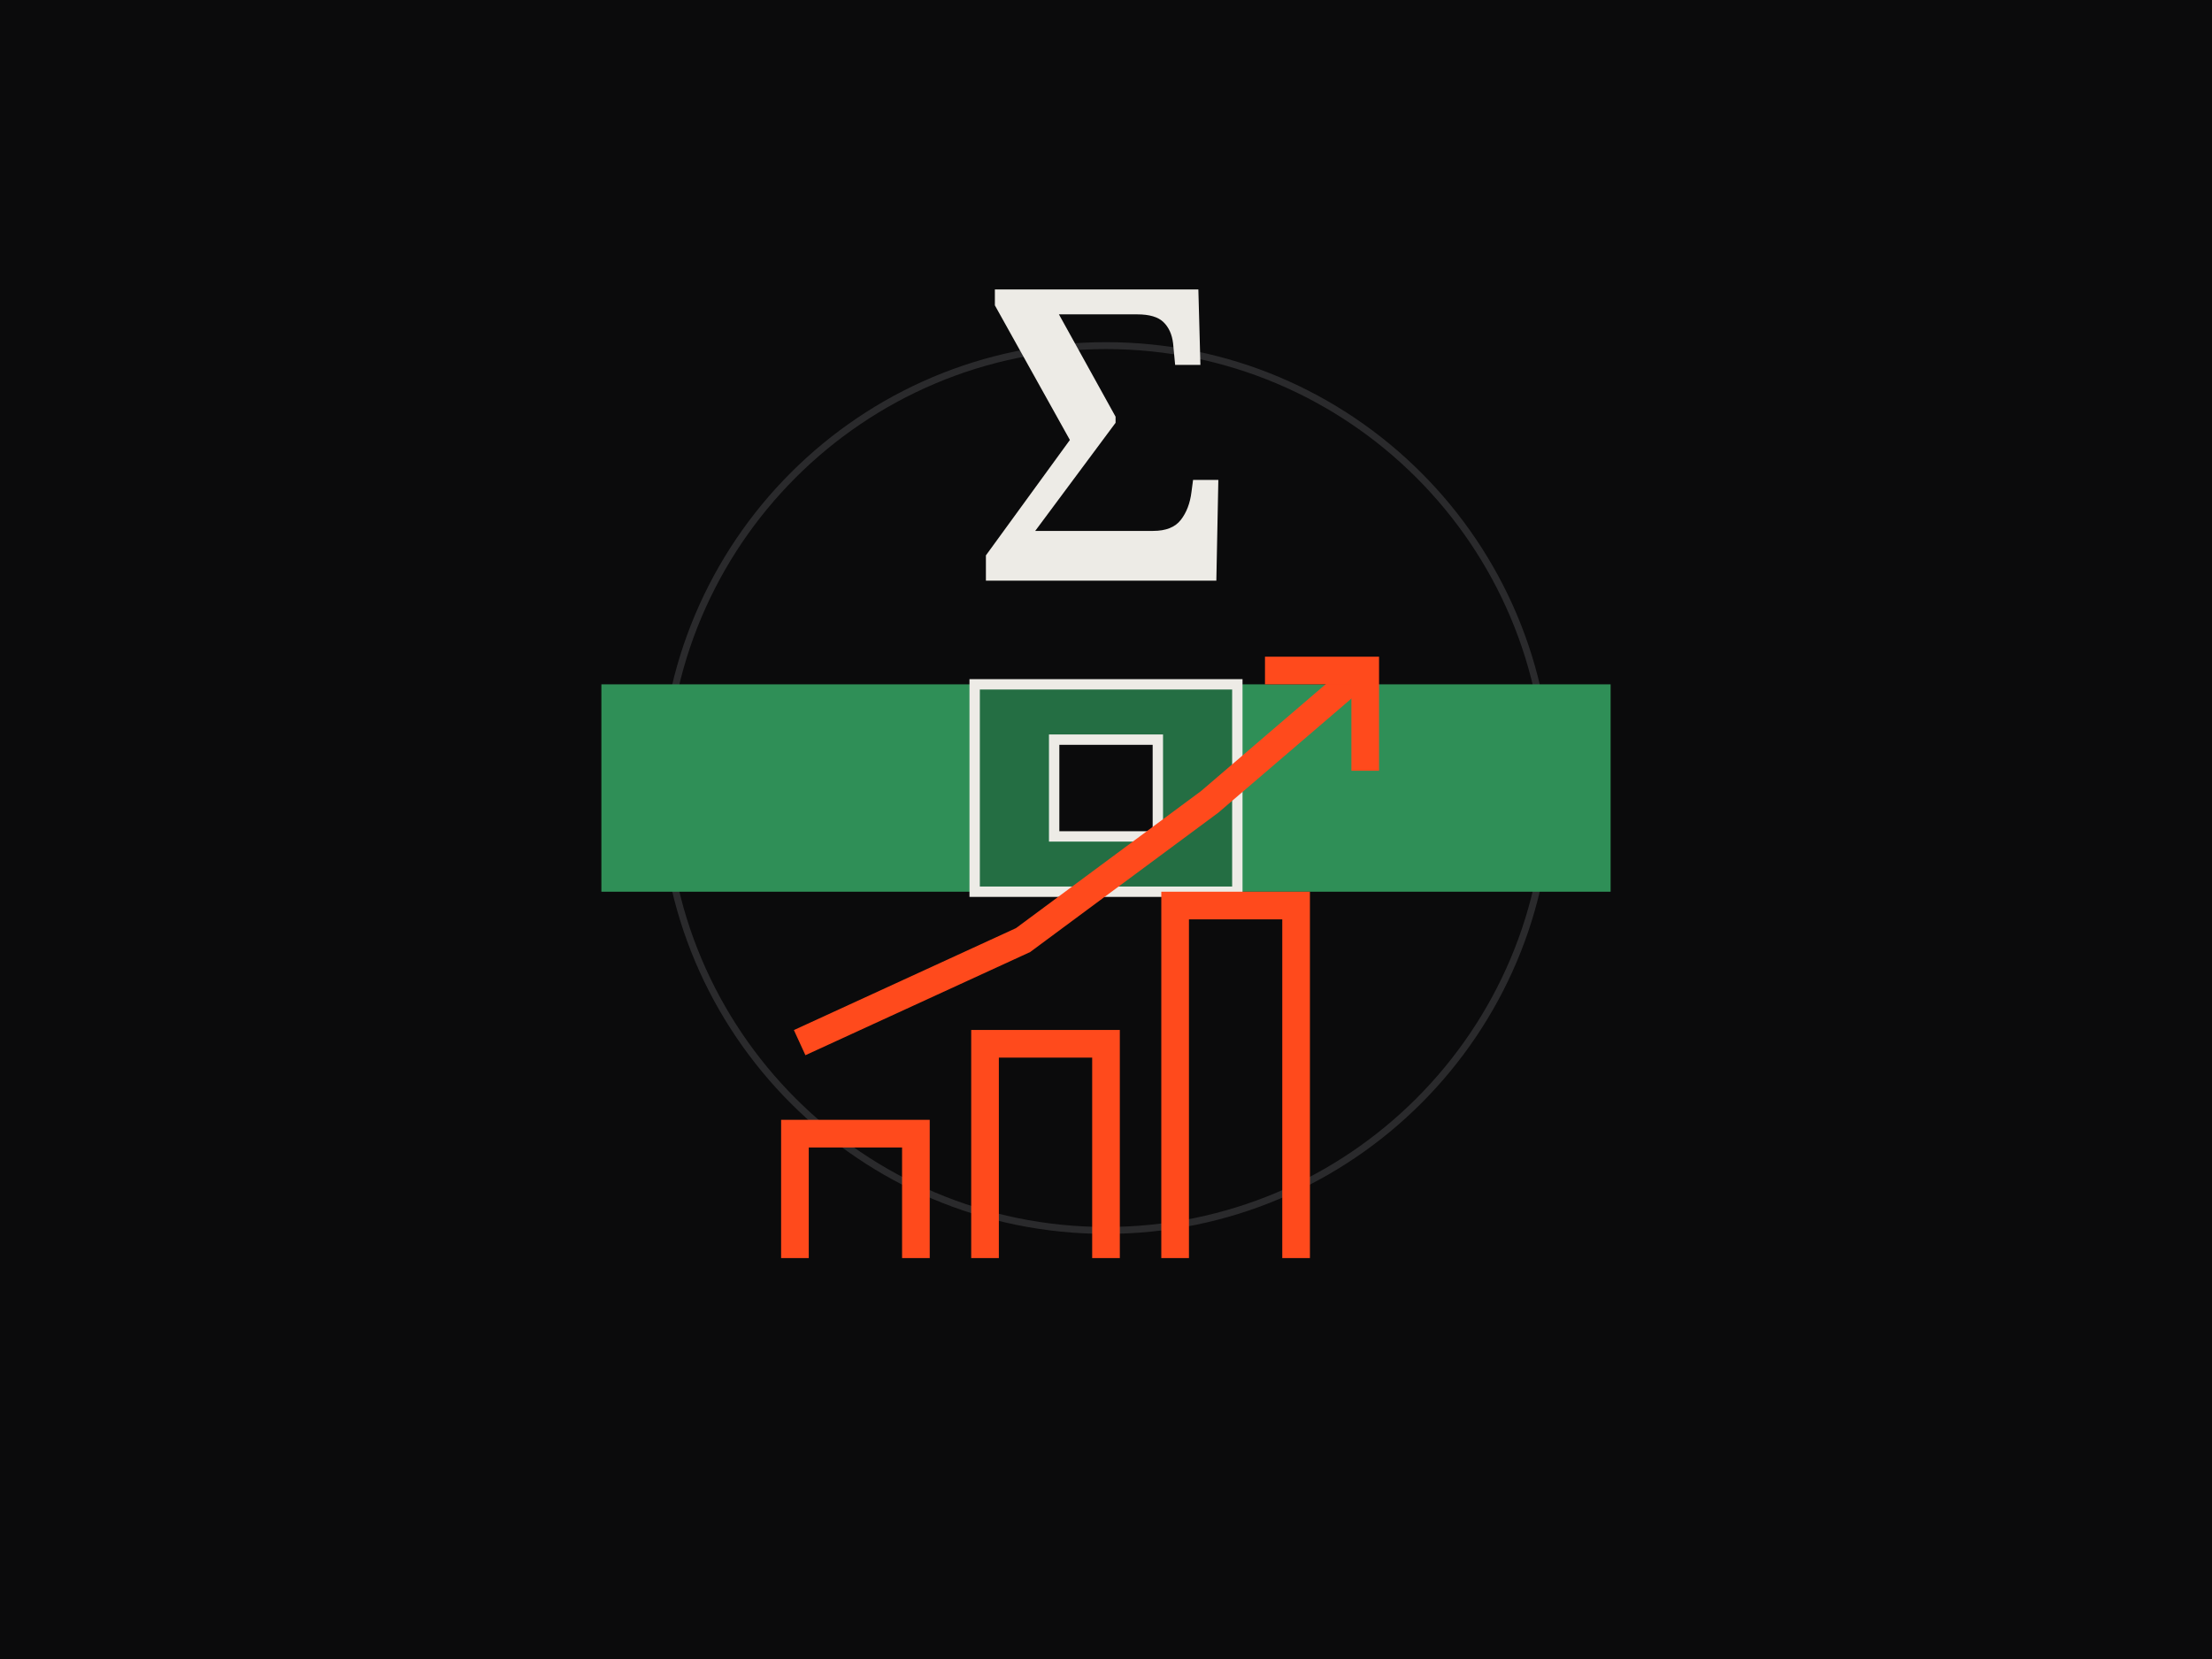
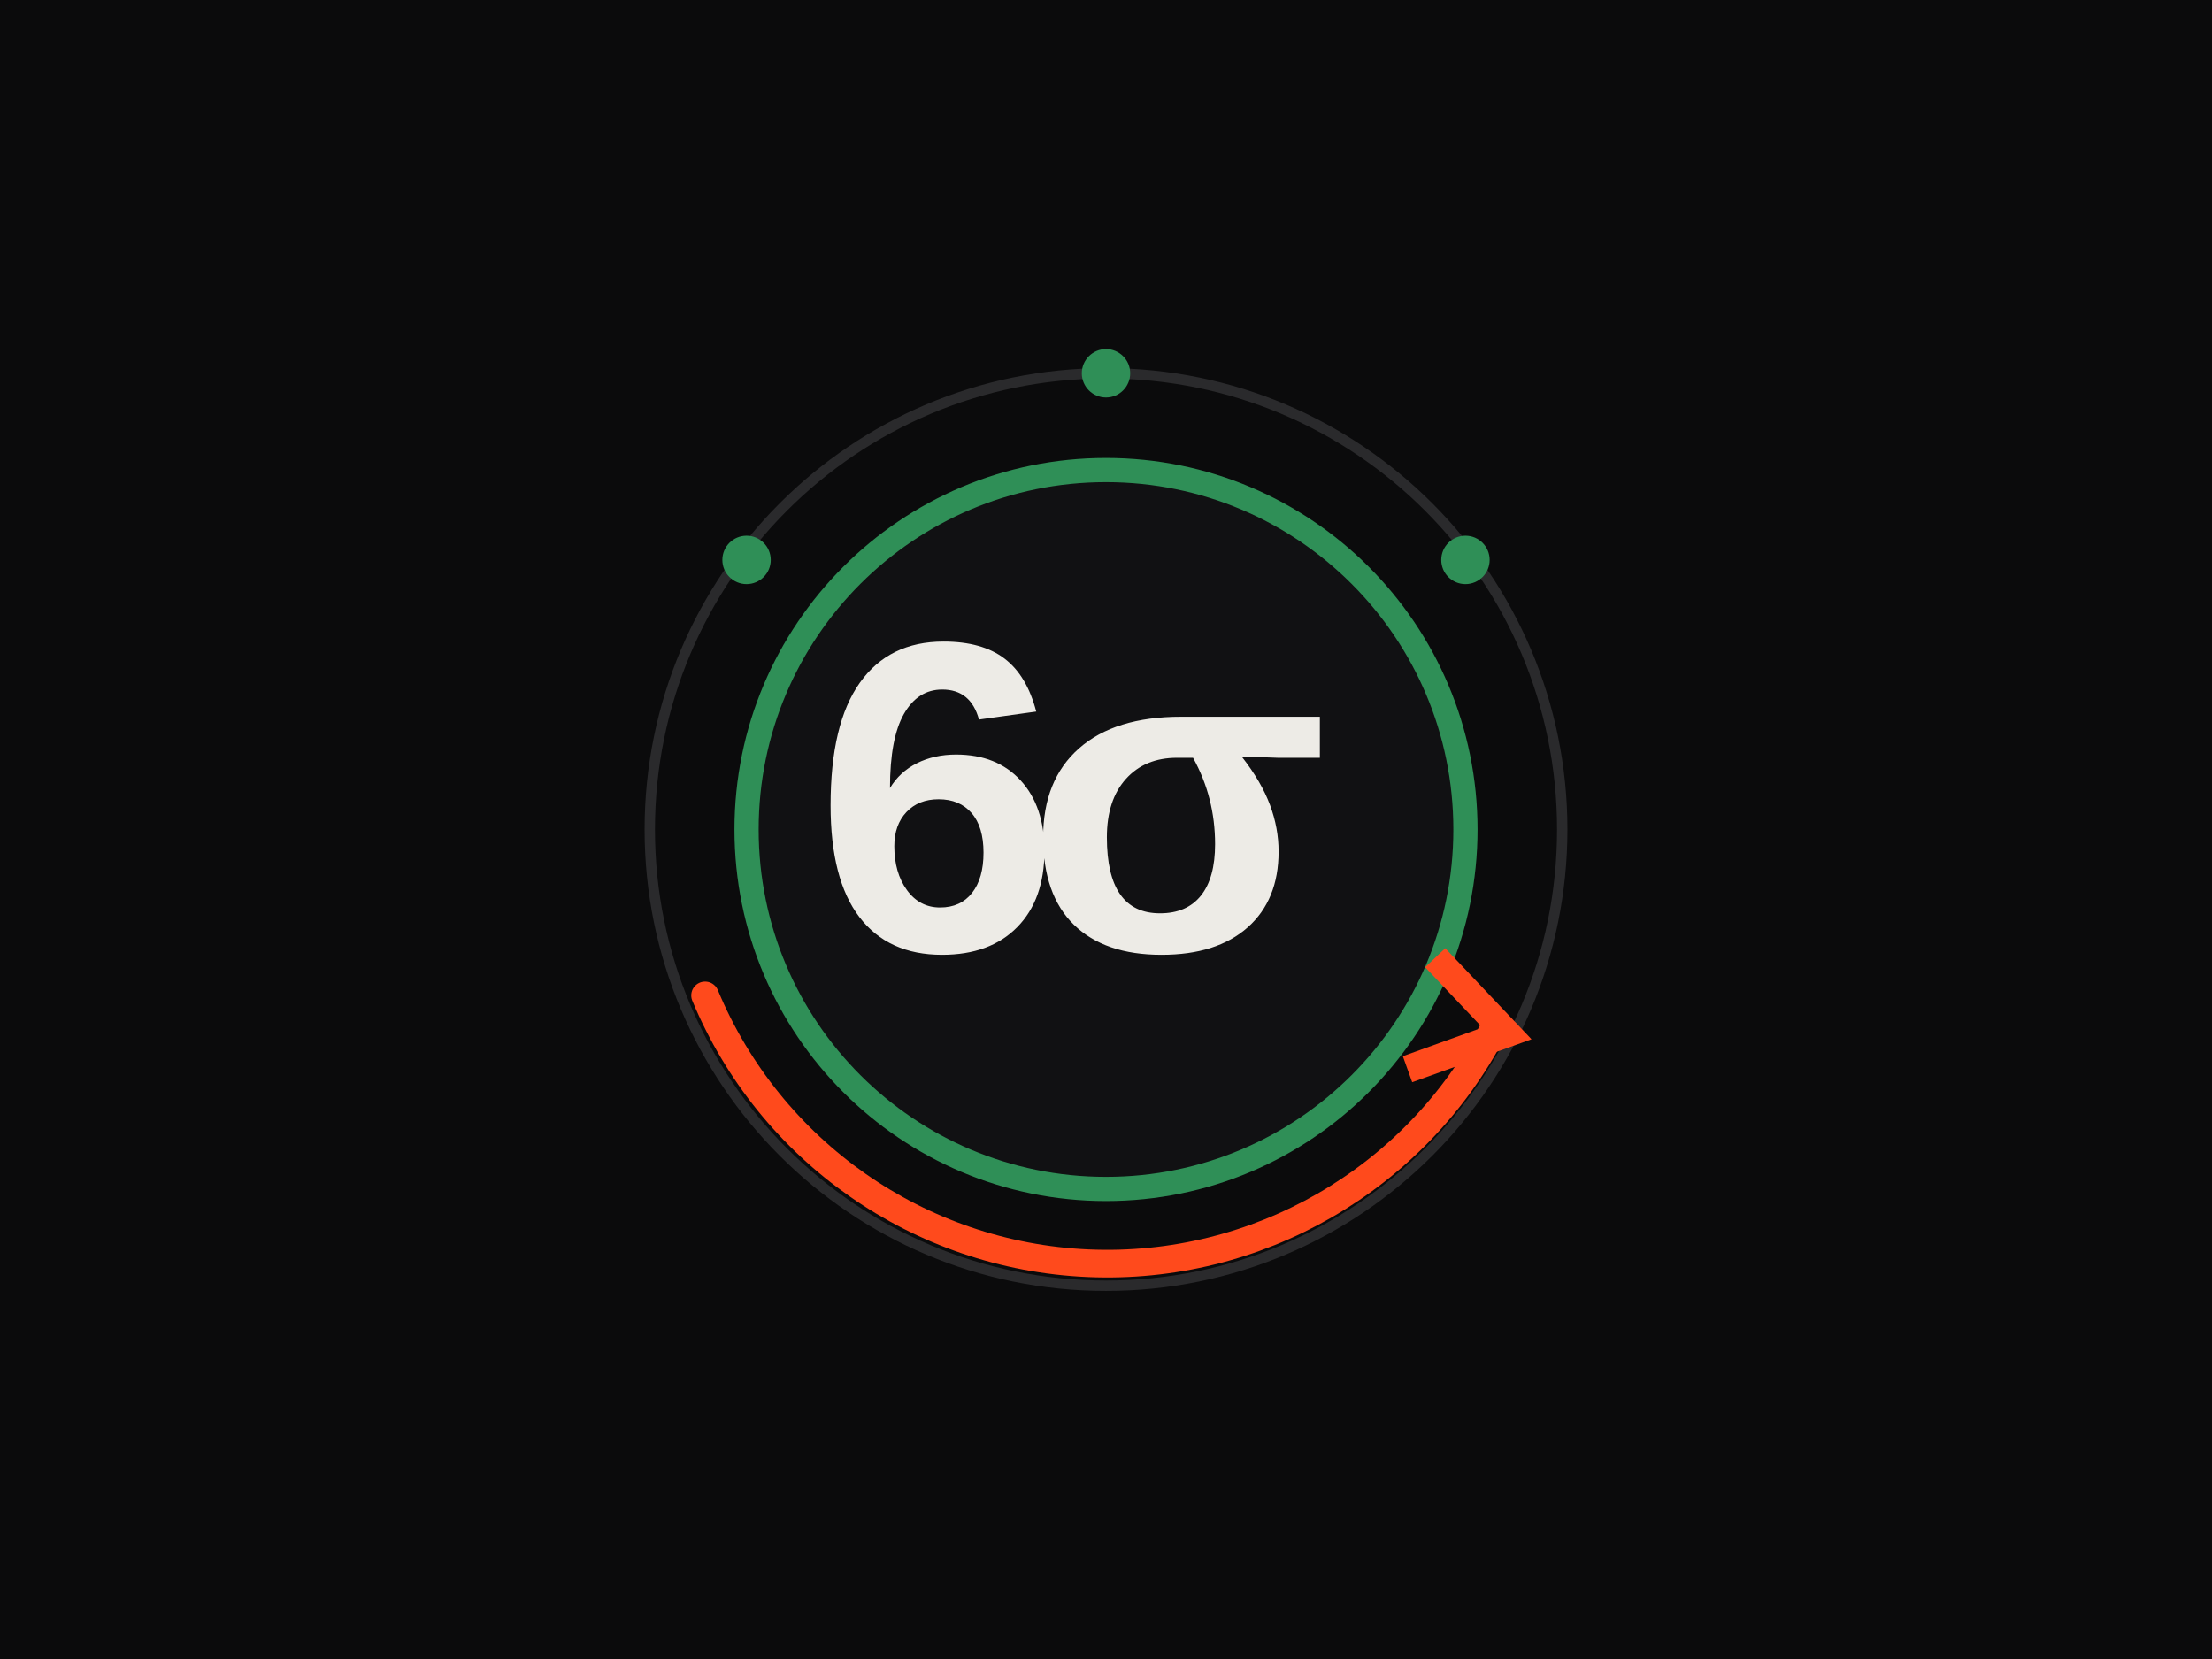
<svg xmlns="http://www.w3.org/2000/svg" viewBox="0 0 640 480" role="img" aria-labelledby="title desc">
  <rect width="640" height="480" fill="#0B0B0C" />
-   <g transform="translate(320 228)">
-     <circle r="128" fill="none" stroke="#2A2A2C" stroke-width="2" />
-     <path d="M-146-30H146V30H-146Z" fill="#2F8F57" />
-     <path d="M-38-30H38V30H-38Z" fill="#246E43" stroke="#EDEBE6" stroke-width="3" />
-     <path d="M-15-14H15V14H-15Z" fill="#0B0B0C" stroke="#EDEBE6" stroke-width="3" />
-     <text x="0" y="-60" text-anchor="middle" fill="#EDEBE6" font-family="Georgia,serif" font-size="118" font-weight="700">Σ</text>
-     <g transform="translate(-90 62)" fill="none" stroke="#FF4A1C" stroke-width="8" stroke-linecap="square" stroke-linejoin="miter">
-       <path d="M0 70V38H35V70M55 70V12H90V70M110 70V-28H145V70" />
-       <path d="M5 10L66-18L120-58L162-94" />
-       <path d="M140-96H165V-71" />
-     </g>
+   <g transform="translate(320 240)">
+     <circle r="132" fill="none" stroke="#2A2A2C" stroke-width="3" />
+     <circle r="104" fill="#111113" stroke="#2F8F57" stroke-width="7" />
+     <path d="M-116 48 A126 126 0 0 0 112 58" fill="none" stroke="#FF4A1C" stroke-width="8" stroke-linecap="round" />
+     <path d="M98 40 L116 59 L91 68" fill="none" stroke="#FF4A1C" stroke-width="8" stroke-linecap="square" stroke-linejoin="miter" />
+     <text x="-10" y="35" text-anchor="middle" fill="#EDEBE6" font-family="Inter Tight,Arial,sans-serif" font-size="128" font-weight="700" letter-spacing="-10">6σ</text>
+     <circle cx="-104" cy="-78" r="7" fill="#2F8F57" />
+     <circle cx="0" cy="-132" r="7" fill="#2F8F57" />
+     <circle cx="104" cy="-78" r="7" fill="#2F8F57" />
  </g>
</svg>
